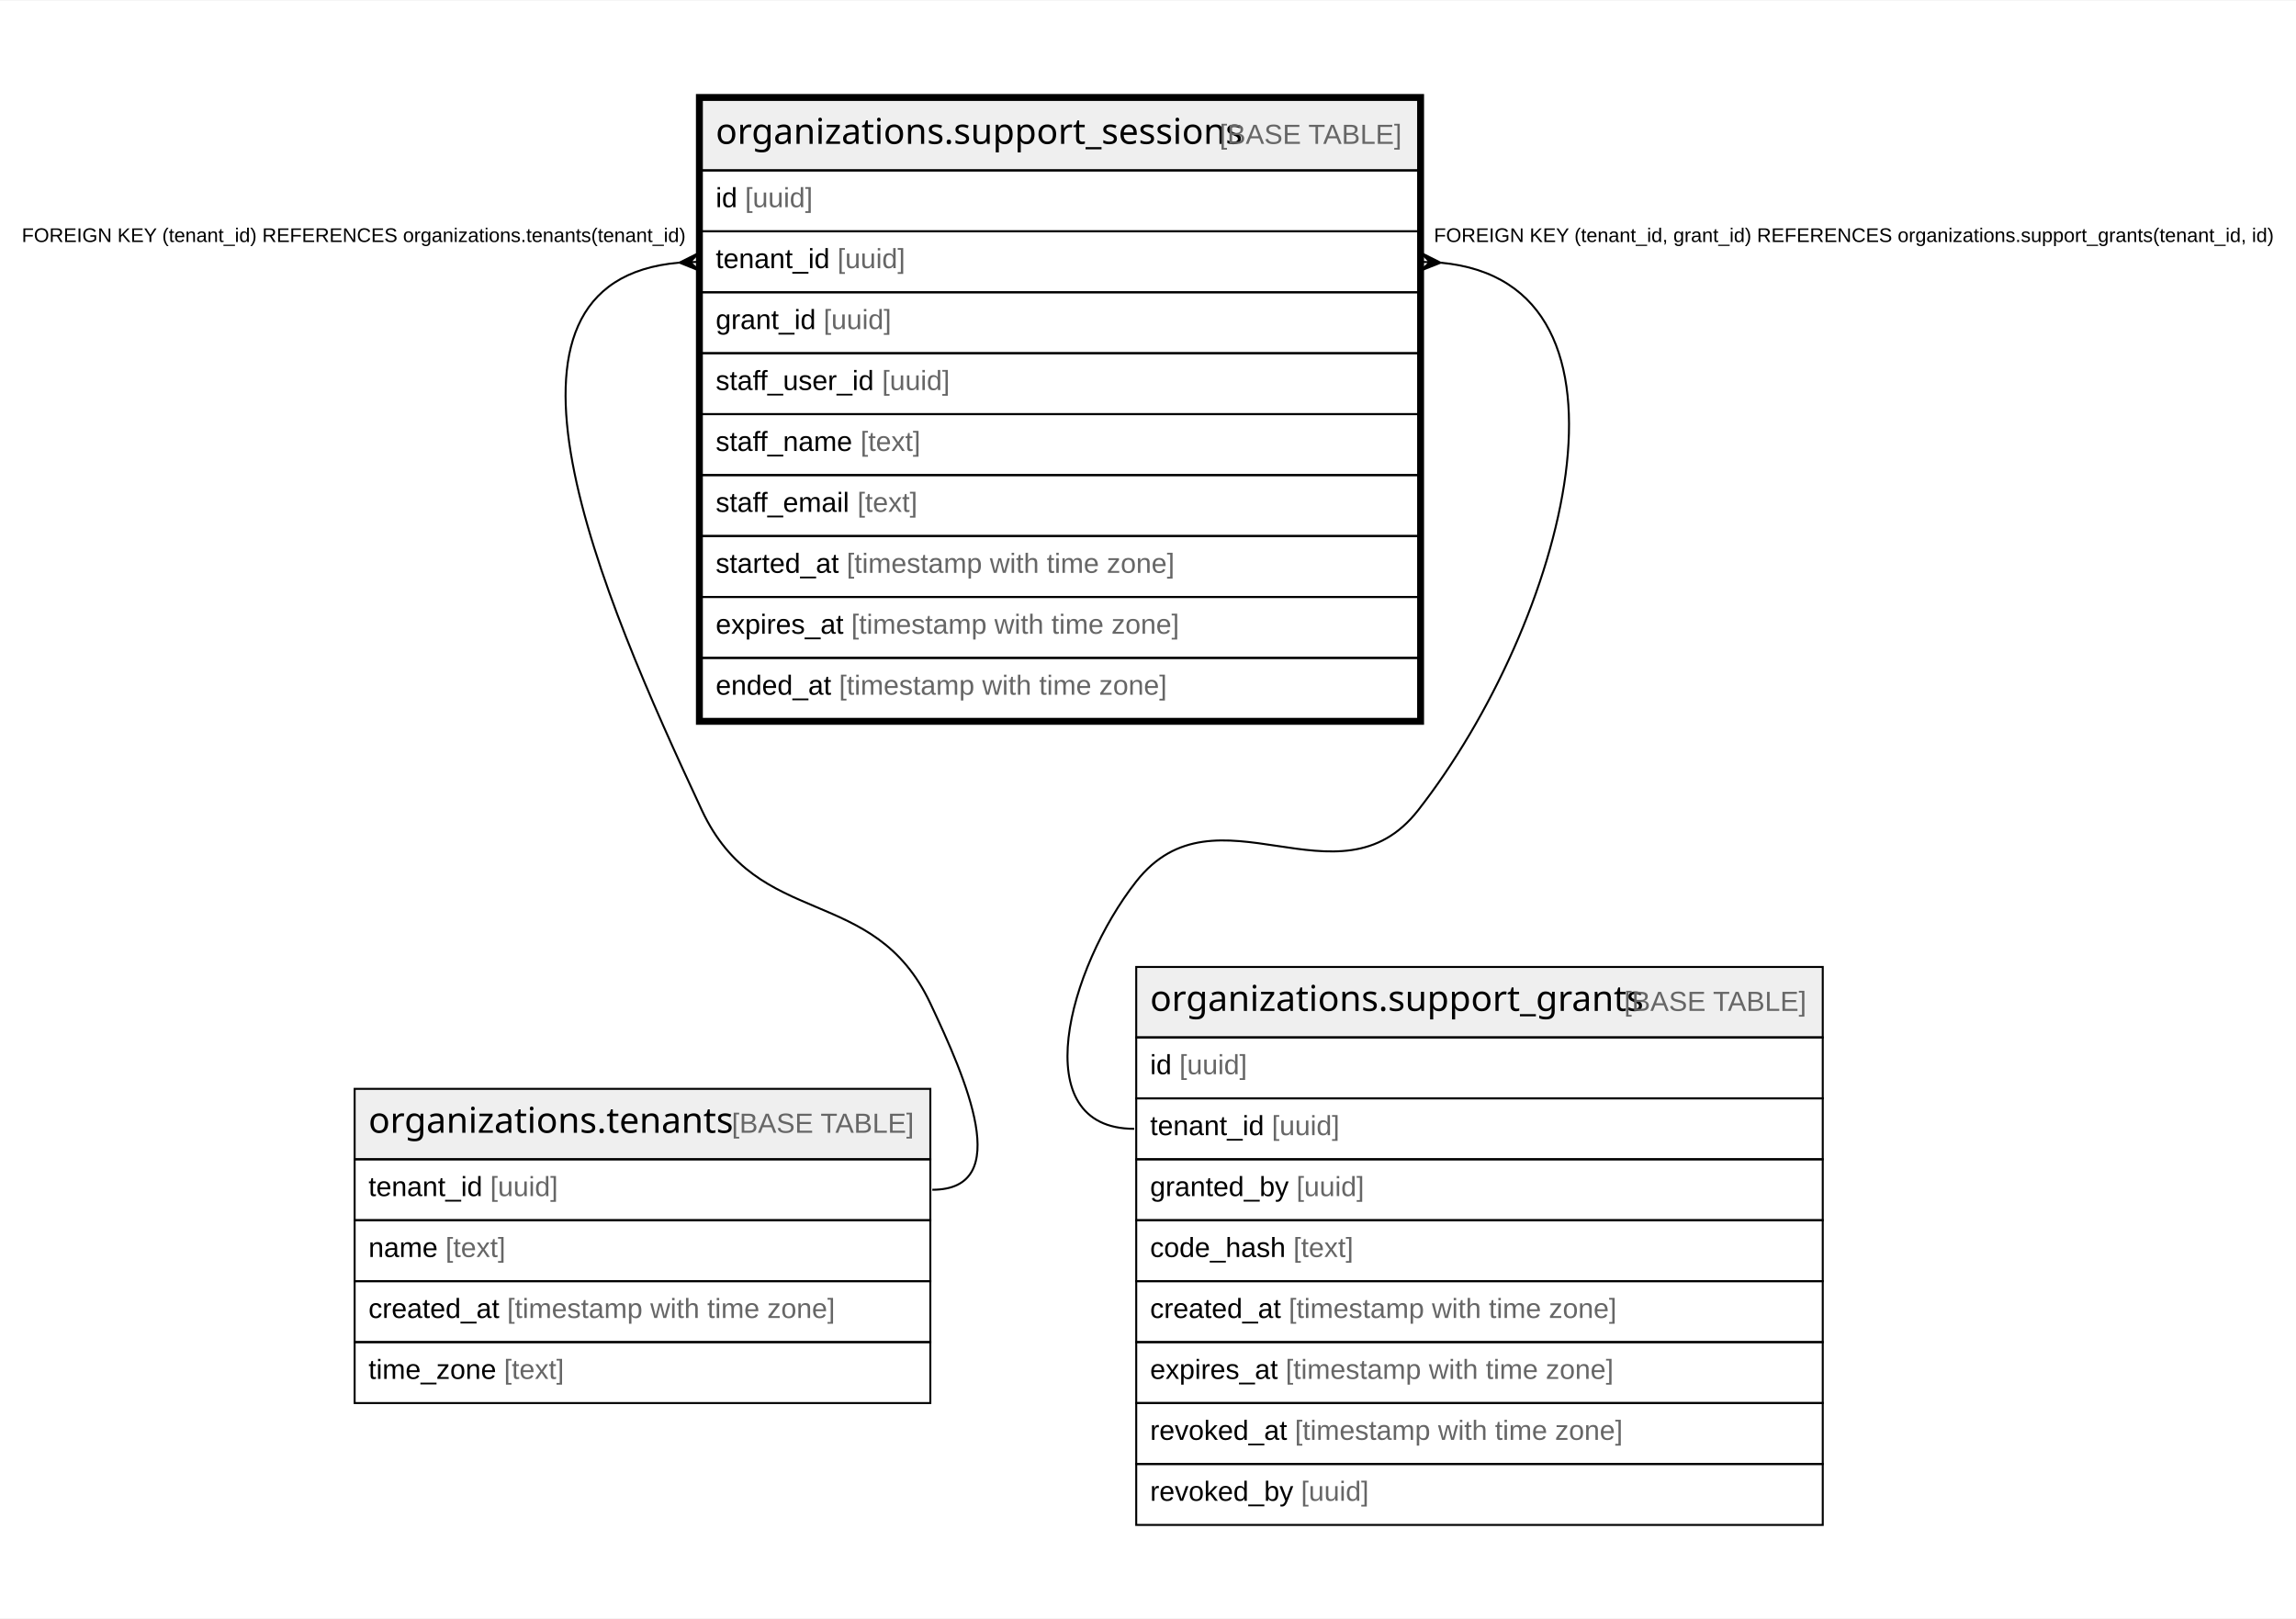
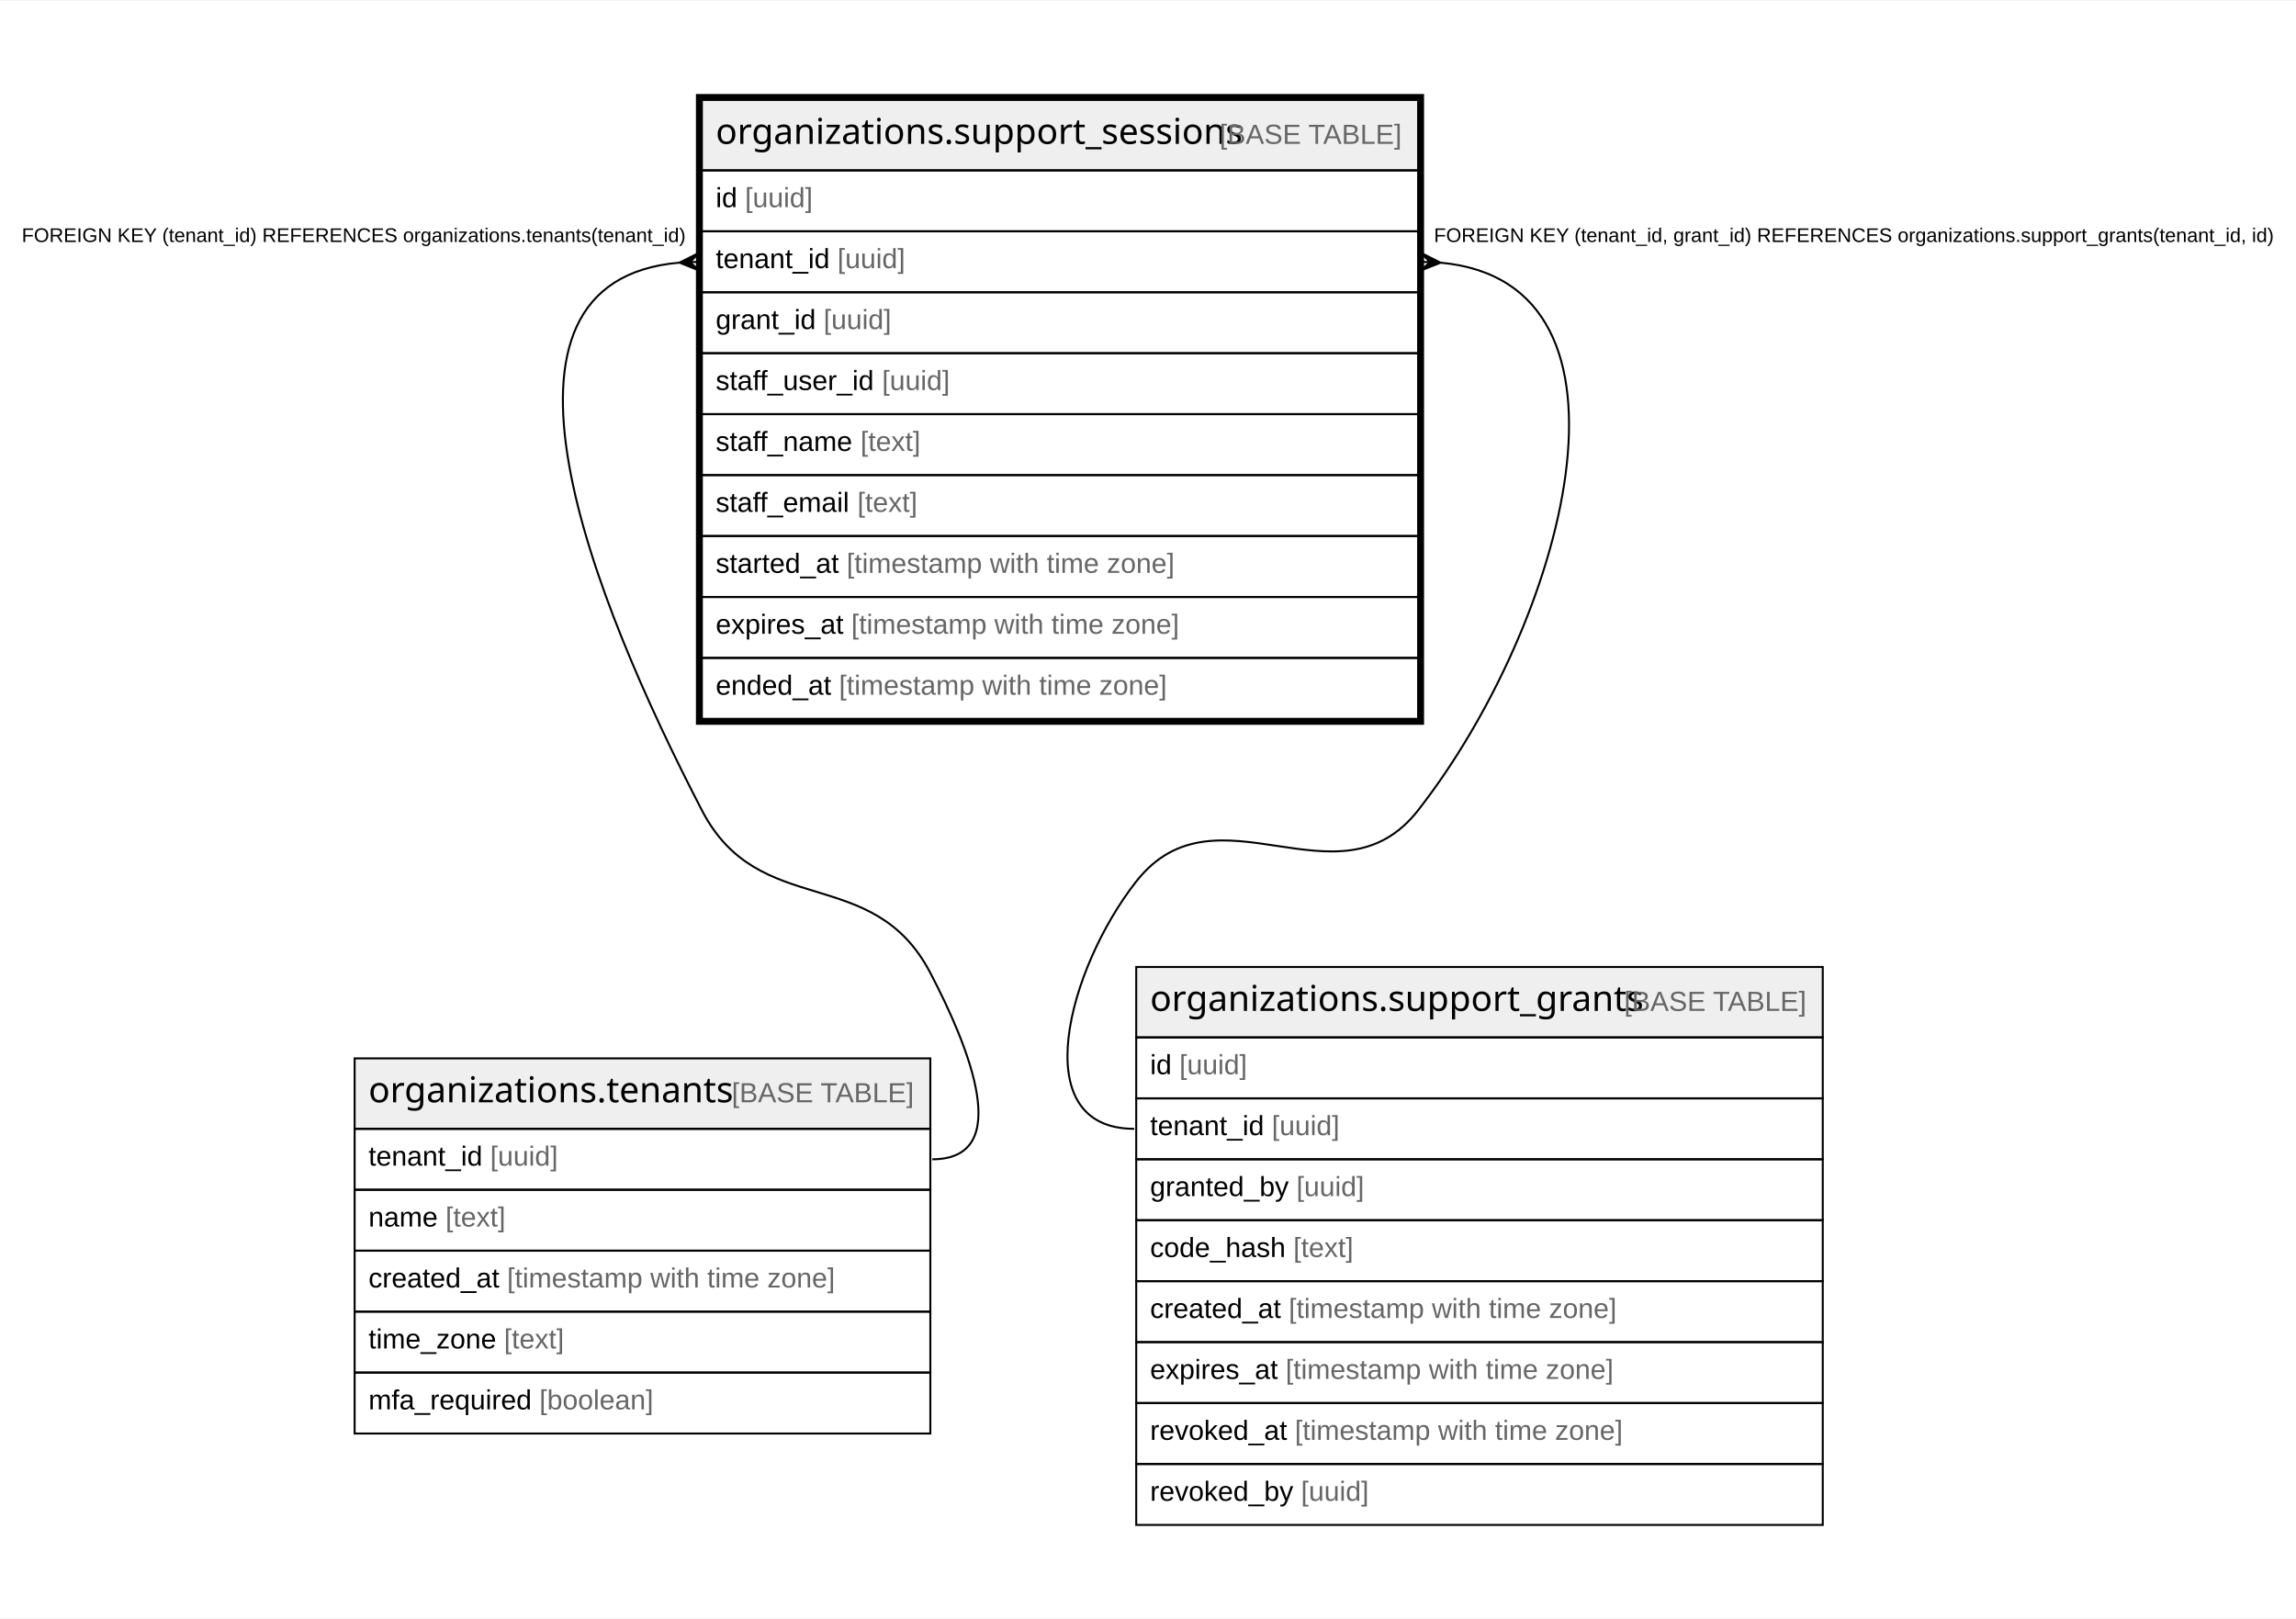
<svg xmlns="http://www.w3.org/2000/svg" width="1160pt" height="818pt" viewBox="0.00 0.00 1160.32 817.60">
  <g id="graph0" class="graph" transform="scale(1 1) rotate(0) translate(4 813.6)">
    <polygon fill="white" stroke="none" points="-4,4 -4,-813.6 1156.32,-813.6 1156.32,4 -4,4" />
    <g id="node1" class="node">
      <polygon fill="#efefef" stroke="none" points="350.7,-727.8 350.7,-763.4 712.67,-763.4 712.67,-727.8 350.7,-727.8" />
      <polygon fill="none" stroke="black" points="350.7,-727.8 350.7,-763.4 712.67,-763.4 712.67,-727.8 350.7,-727.8" />
      <text text-anchor="start" x="357.7" y="-741.2" font-family="Arial Bold" font-size="18.00">organizations.support_sessions</text>
      <text text-anchor="start" x="581.18" y="-741.2" font-family="Arial" font-size="14.00">    </text>
      <text text-anchor="start" x="612.3" y="-741.2" font-family="Arial" font-size="14.00" fill="#666666">[BASE TABLE]</text>
      <polygon fill="none" stroke="black" points="350.7,-697 350.7,-727.8 712.67,-727.8 712.67,-697 350.7,-697" />
      <text text-anchor="start" x="357.7" y="-709.2" font-family="Arial" font-size="14.00">id </text>
      <text text-anchor="start" x="372.49" y="-709.2" font-family="Arial" font-size="14.00" fill="#666666">[uuid]</text>
      <polygon fill="none" stroke="black" points="350.7,-666.2 350.7,-697 712.67,-697 712.67,-666.2 350.7,-666.2" />
      <text text-anchor="start" x="357.7" y="-678.4" font-family="Arial" font-size="14.00">tenant_id </text>
      <text text-anchor="start" x="419.2" y="-678.4" font-family="Arial" font-size="14.00" fill="#666666">[uuid]</text>
      <polygon fill="none" stroke="black" points="350.7,-635.4 350.7,-666.2 712.67,-666.2 712.67,-635.4 350.7,-635.4" />
      <text text-anchor="start" x="357.7" y="-647.6" font-family="Arial" font-size="14.00">grant_id </text>
      <text text-anchor="start" x="412.19" y="-647.6" font-family="Arial" font-size="14.00" fill="#666666">[uuid]</text>
      <polygon fill="none" stroke="black" points="350.7,-604.6 350.7,-635.4 712.67,-635.4 712.67,-604.6 350.7,-604.6" />
      <text text-anchor="start" x="357.7" y="-616.8" font-family="Arial" font-size="14.00">staff_user_id </text>
      <text text-anchor="start" x="441.75" y="-616.8" font-family="Arial" font-size="14.00" fill="#666666">[uuid]</text>
      <polygon fill="none" stroke="black" points="350.7,-573.8 350.7,-604.6 712.67,-604.6 712.67,-573.8 350.7,-573.8" />
      <text text-anchor="start" x="357.7" y="-586" font-family="Arial" font-size="14.00">staff_name </text>
      <text text-anchor="start" x="430.85" y="-586" font-family="Arial" font-size="14.00" fill="#666666">[text]</text>
      <polygon fill="none" stroke="black" points="350.7,-543 350.7,-573.8 712.67,-573.8 712.67,-543 350.7,-543" />
      <text text-anchor="start" x="357.7" y="-555.2" font-family="Arial" font-size="14.00">staff_email </text>
      <text text-anchor="start" x="429.29" y="-555.2" font-family="Arial" font-size="14.00" fill="#666666">[text]</text>
      <polygon fill="none" stroke="black" points="350.7,-512.2 350.7,-543 712.67,-543 712.67,-512.2 350.7,-512.2" />
      <text text-anchor="start" x="357.7" y="-524.4" font-family="Arial" font-size="14.00">started_at </text>
      <text text-anchor="start" x="423.85" y="-524.4" font-family="Arial" font-size="14.00" fill="#666666">[timestamp with time zone]</text>
      <polygon fill="none" stroke="black" points="350.7,-481.4 350.7,-512.2 712.67,-512.2 712.67,-481.4 350.7,-481.4" />
      <text text-anchor="start" x="357.7" y="-493.6" font-family="Arial" font-size="14.00">expires_at </text>
      <text text-anchor="start" x="426.19" y="-493.6" font-family="Arial" font-size="14.00" fill="#666666">[timestamp with time zone]</text>
      <polygon fill="none" stroke="black" points="350.7,-450.6 350.7,-481.4 712.67,-481.4 712.67,-450.6 350.7,-450.6" />
      <text text-anchor="start" x="357.7" y="-462.8" font-family="Arial" font-size="14.00">ended_at </text>
      <text text-anchor="start" x="419.99" y="-462.8" font-family="Arial" font-size="14.00" fill="#666666">[timestamp with time zone]</text>
      <polygon fill="none" stroke="black" stroke-width="3" points="349.2,-449.1 349.2,-764.9 714.17,-764.9 714.17,-449.1 349.2,-449.1" />
    </g>
    <g id="node2" class="node">
-       <polygon fill="#efefef" stroke="none" points="175.22,-228 175.22,-263.6 466.16,-263.6 466.16,-228 175.22,-228" />
-       <polygon fill="none" stroke="black" points="175.22,-228 175.22,-263.6 466.16,-263.6 466.16,-228 175.22,-228" />
-       <text text-anchor="start" x="182.22" y="-241.4" font-family="Arial Bold" font-size="18.00">organizations.tenants</text>
-       <text text-anchor="start" x="334.67" y="-241.4" font-family="Arial" font-size="14.00">    </text>
-       <text text-anchor="start" x="365.79" y="-241.4" font-family="Arial" font-size="14.00" fill="#666666">[BASE TABLE]</text>
-       <polygon fill="none" stroke="black" points="175.22,-197.2 175.22,-228 466.16,-228 466.16,-197.2 175.22,-197.2" />
-       <text text-anchor="start" x="182.22" y="-209.4" font-family="Arial" font-size="14.00">tenant_id </text>
-       <text text-anchor="start" x="243.71" y="-209.4" font-family="Arial" font-size="14.00" fill="#666666">[uuid]</text>
-       <polygon fill="none" stroke="black" points="175.22,-166.4 175.22,-197.2 466.16,-197.2 466.16,-166.4 175.22,-166.4" />
-       <text text-anchor="start" x="182.22" y="-178.6" font-family="Arial" font-size="14.00">name </text>
-       <text text-anchor="start" x="221.13" y="-178.6" font-family="Arial" font-size="14.00" fill="#666666">[text]</text>
-       <polygon fill="none" stroke="black" points="175.22,-135.6 175.22,-166.4 466.16,-166.4 466.16,-135.6 175.22,-135.6" />
-       <text text-anchor="start" x="182.22" y="-147.8" font-family="Arial" font-size="14.00">created_at </text>
-       <text text-anchor="start" x="252.26" y="-147.8" font-family="Arial" font-size="14.00" fill="#666666">[timestamp with time zone]</text>
-       <polygon fill="none" stroke="black" points="175.22,-104.8 175.22,-135.6 466.16,-135.6 466.16,-104.8 175.22,-104.8" />
-       <text text-anchor="start" x="182.22" y="-117" font-family="Arial" font-size="14.00">time_zone </text>
-       <text text-anchor="start" x="250.7" y="-117" font-family="Arial" font-size="14.00" fill="#666666">[text]</text>
+       <polygon fill="#efefef" stroke="none" points="175.22,-243.4 175.22,-279 466.16,-279 466.16,-243.4 175.22,-243.4" />
+       <polygon fill="none" stroke="black" points="175.22,-243.4 175.22,-279 466.16,-279 466.16,-243.4 175.22,-243.4" />
+       <text text-anchor="start" x="182.22" y="-256.8" font-family="Arial Bold" font-size="18.00">organizations.tenants</text>
+       <text text-anchor="start" x="334.67" y="-256.8" font-family="Arial" font-size="14.00">    </text>
+       <text text-anchor="start" x="365.79" y="-256.8" font-family="Arial" font-size="14.00" fill="#666666">[BASE TABLE]</text>
+       <polygon fill="none" stroke="black" points="175.22,-212.6 175.22,-243.4 466.16,-243.4 466.16,-212.6 175.22,-212.6" />
+       <text text-anchor="start" x="182.22" y="-224.8" font-family="Arial" font-size="14.00">tenant_id </text>
+       <text text-anchor="start" x="243.71" y="-224.8" font-family="Arial" font-size="14.00" fill="#666666">[uuid]</text>
+       <polygon fill="none" stroke="black" points="175.22,-181.8 175.22,-212.6 466.16,-212.6 466.16,-181.8 175.22,-181.8" />
+       <text text-anchor="start" x="182.22" y="-194" font-family="Arial" font-size="14.00">name </text>
+       <text text-anchor="start" x="221.13" y="-194" font-family="Arial" font-size="14.00" fill="#666666">[text]</text>
+       <polygon fill="none" stroke="black" points="175.22,-151 175.22,-181.8 466.16,-181.8 466.16,-151 175.22,-151" />
+       <text text-anchor="start" x="182.22" y="-163.2" font-family="Arial" font-size="14.00">created_at </text>
+       <text text-anchor="start" x="252.26" y="-163.2" font-family="Arial" font-size="14.00" fill="#666666">[timestamp with time zone]</text>
+       <polygon fill="none" stroke="black" points="175.22,-120.2 175.22,-151 466.16,-151 466.16,-120.2 175.22,-120.2" />
+       <text text-anchor="start" x="182.22" y="-132.4" font-family="Arial" font-size="14.00">time_zone </text>
+       <text text-anchor="start" x="250.7" y="-132.4" font-family="Arial" font-size="14.00" fill="#666666">[text]</text>
+       <polygon fill="none" stroke="black" points="175.22,-89.4 175.22,-120.2 466.16,-120.2 466.16,-89.4 175.22,-89.4" />
+       <text text-anchor="start" x="182.22" y="-101.6" font-family="Arial" font-size="14.00">mfa_required </text>
+       <text text-anchor="start" x="268.59" y="-101.6" font-family="Arial" font-size="14.00" fill="#666666">[boolean]</text>
    </g>
    <g id="edge1" class="edge">
-       <path fill="none" stroke="black" d="M339.37,-681.18C230.71,-671.95 300.16,-512.79 350.7,-404.4 379.1,-343.5 437.55,-367.6 466.16,-306.8 483.99,-268.92 509.03,-212.6 467.16,-212.6" />
-       <polygon fill="black" stroke="black" points="339.38,-681.18 349.19,-686.08 344.71,-681.4 349.03,-681.57 349.03,-681.57 349.03,-681.57 344.71,-681.4 349.55,-677.09 339.38,-681.18" />
+       <path fill="none" stroke="black" d="M339.36,-681.17C230.45,-671.82 295.71,-510.6 350.7,-404.4 379.67,-348.47 437,-378.03 466.16,-322.2 485.54,-285.09 509.03,-228 467.16,-228" />
+       <polygon fill="black" stroke="black" points="339.38,-681.17 349.18,-686.08 344.71,-681.39 349.03,-681.57 349.03,-681.57 349.03,-681.57 344.71,-681.39 349.55,-677.09 339.38,-681.17" />
      <text text-anchor="start" x="7" y="-691.6" font-family="Arial" font-size="10.00">FOREIGN KEY (tenant_id) REFERENCES organizations.tenants(tenant_id)</text>
    </g>
    <g id="node3" class="node">
      <polygon fill="#efefef" stroke="none" points="570.21,-289.6 570.21,-325.2 917.16,-325.2 917.16,-289.6 570.21,-289.6" />
      <polygon fill="none" stroke="black" points="570.21,-289.6 570.21,-325.2 917.16,-325.2 917.16,-289.6 570.21,-289.6" />
      <text text-anchor="start" x="577.21" y="-303" font-family="Arial Bold" font-size="18.00">organizations.support_grants</text>
      <text text-anchor="start" x="785.67" y="-303" font-family="Arial" font-size="14.00">    </text>
      <text text-anchor="start" x="816.79" y="-303" font-family="Arial" font-size="14.00" fill="#666666">[BASE TABLE]</text>
      <polygon fill="none" stroke="black" points="570.21,-258.8 570.21,-289.6 917.16,-289.6 917.16,-258.8 570.21,-258.8" />
      <text text-anchor="start" x="577.21" y="-271" font-family="Arial" font-size="14.00">id </text>
      <text text-anchor="start" x="592" y="-271" font-family="Arial" font-size="14.00" fill="#666666">[uuid]</text>
      <polygon fill="none" stroke="black" points="570.21,-228 570.21,-258.8 917.16,-258.8 917.16,-228 570.21,-228" />
      <text text-anchor="start" x="577.21" y="-240.2" font-family="Arial" font-size="14.00">tenant_id </text>
      <text text-anchor="start" x="638.71" y="-240.2" font-family="Arial" font-size="14.00" fill="#666666">[uuid]</text>
      <polygon fill="none" stroke="black" points="570.21,-197.2 570.21,-228 917.16,-228 917.16,-197.2 570.21,-197.2" />
      <text text-anchor="start" x="577.21" y="-209.4" font-family="Arial" font-size="14.00">granted_by </text>
      <text text-anchor="start" x="651.16" y="-209.4" font-family="Arial" font-size="14.00" fill="#666666">[uuid]</text>
      <polygon fill="none" stroke="black" points="570.21,-166.4 570.21,-197.2 917.16,-197.2 917.16,-166.4 570.21,-166.4" />
      <text text-anchor="start" x="577.21" y="-178.6" font-family="Arial" font-size="14.00">code_hash </text>
      <text text-anchor="start" x="649.61" y="-178.6" font-family="Arial" font-size="14.00" fill="#666666">[text]</text>
      <polygon fill="none" stroke="black" points="570.21,-135.6 570.21,-166.4 917.16,-166.4 917.16,-135.6 570.21,-135.6" />
      <text text-anchor="start" x="577.21" y="-147.8" font-family="Arial" font-size="14.00">created_at </text>
      <text text-anchor="start" x="647.26" y="-147.8" font-family="Arial" font-size="14.00" fill="#666666">[timestamp with time zone]</text>
      <polygon fill="none" stroke="black" points="570.21,-104.8 570.21,-135.6 917.16,-135.6 917.16,-104.8 570.21,-104.8" />
      <text text-anchor="start" x="577.21" y="-117" font-family="Arial" font-size="14.00">expires_at </text>
      <text text-anchor="start" x="645.7" y="-117" font-family="Arial" font-size="14.00" fill="#666666">[timestamp with time zone]</text>
      <polygon fill="none" stroke="black" points="570.21,-74 570.21,-104.8 917.16,-104.8 917.16,-74 570.21,-74" />
      <text text-anchor="start" x="577.21" y="-86.2" font-family="Arial" font-size="14.00">revoked_at </text>
      <text text-anchor="start" x="650.37" y="-86.2" font-family="Arial" font-size="14.00" fill="#666666">[timestamp with time zone]</text>
      <polygon fill="none" stroke="black" points="570.21,-43.2 570.21,-74 917.16,-74 917.16,-43.2 570.21,-43.2" />
      <text text-anchor="start" x="577.21" y="-55.4" font-family="Arial" font-size="14.00">revoked_by </text>
      <text text-anchor="start" x="653.48" y="-55.4" font-family="Arial" font-size="14.00" fill="#666666">[uuid]</text>
    </g>
    <g id="edge2" class="edge">
      <path fill="none" stroke="black" d="M724.06,-681.14C834.02,-671.12 786.32,-498.62 712.67,-404.4 672.45,-352.95 610.54,-419.76 570.21,-368.4 535.9,-324.7 513.66,-243.4 569.21,-243.4" />
      <polygon fill="black" stroke="black" points="724,-681.15 713.81,-677.09 718.67,-681.38 714.34,-681.57 714.34,-681.57 714.34,-681.57 718.67,-681.38 714.2,-686.08 724,-681.15" />
      <text text-anchor="start" x="720.67" y="-691.6" font-family="Arial" font-size="10.00">FOREIGN KEY (tenant_id, grant_id) REFERENCES organizations.support_grants(tenant_id, id)</text>
    </g>
  </g>
</svg>
